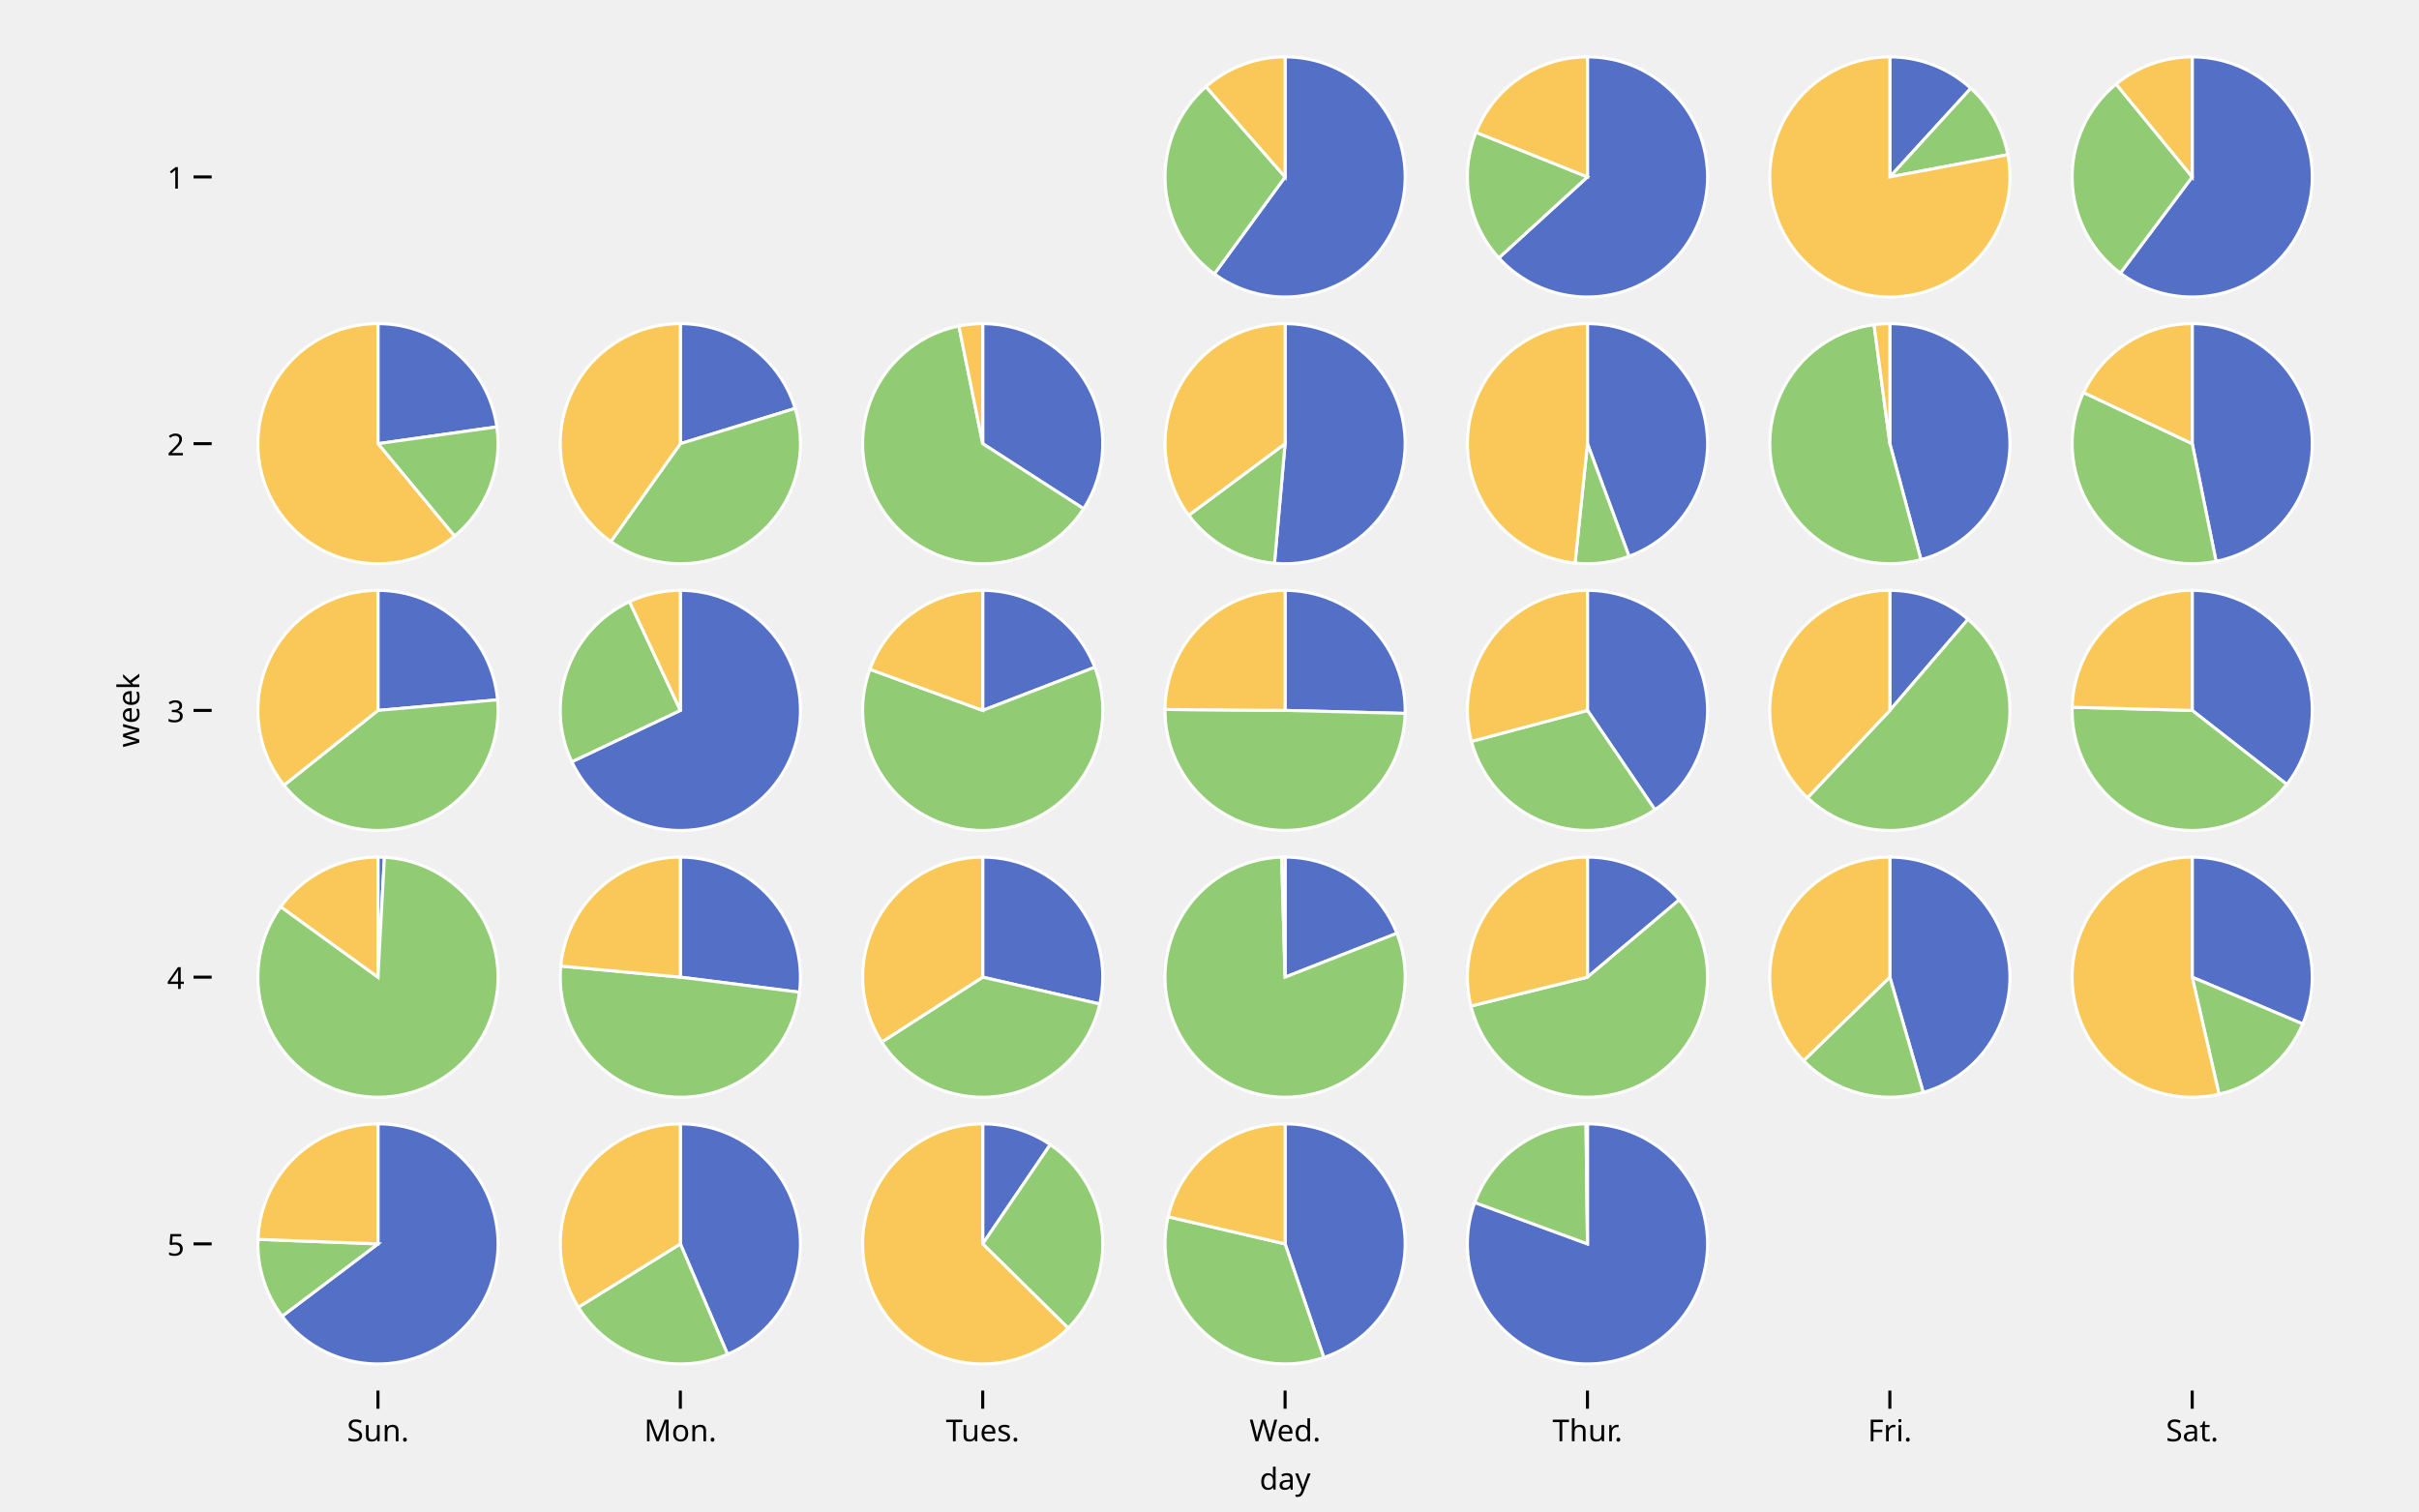
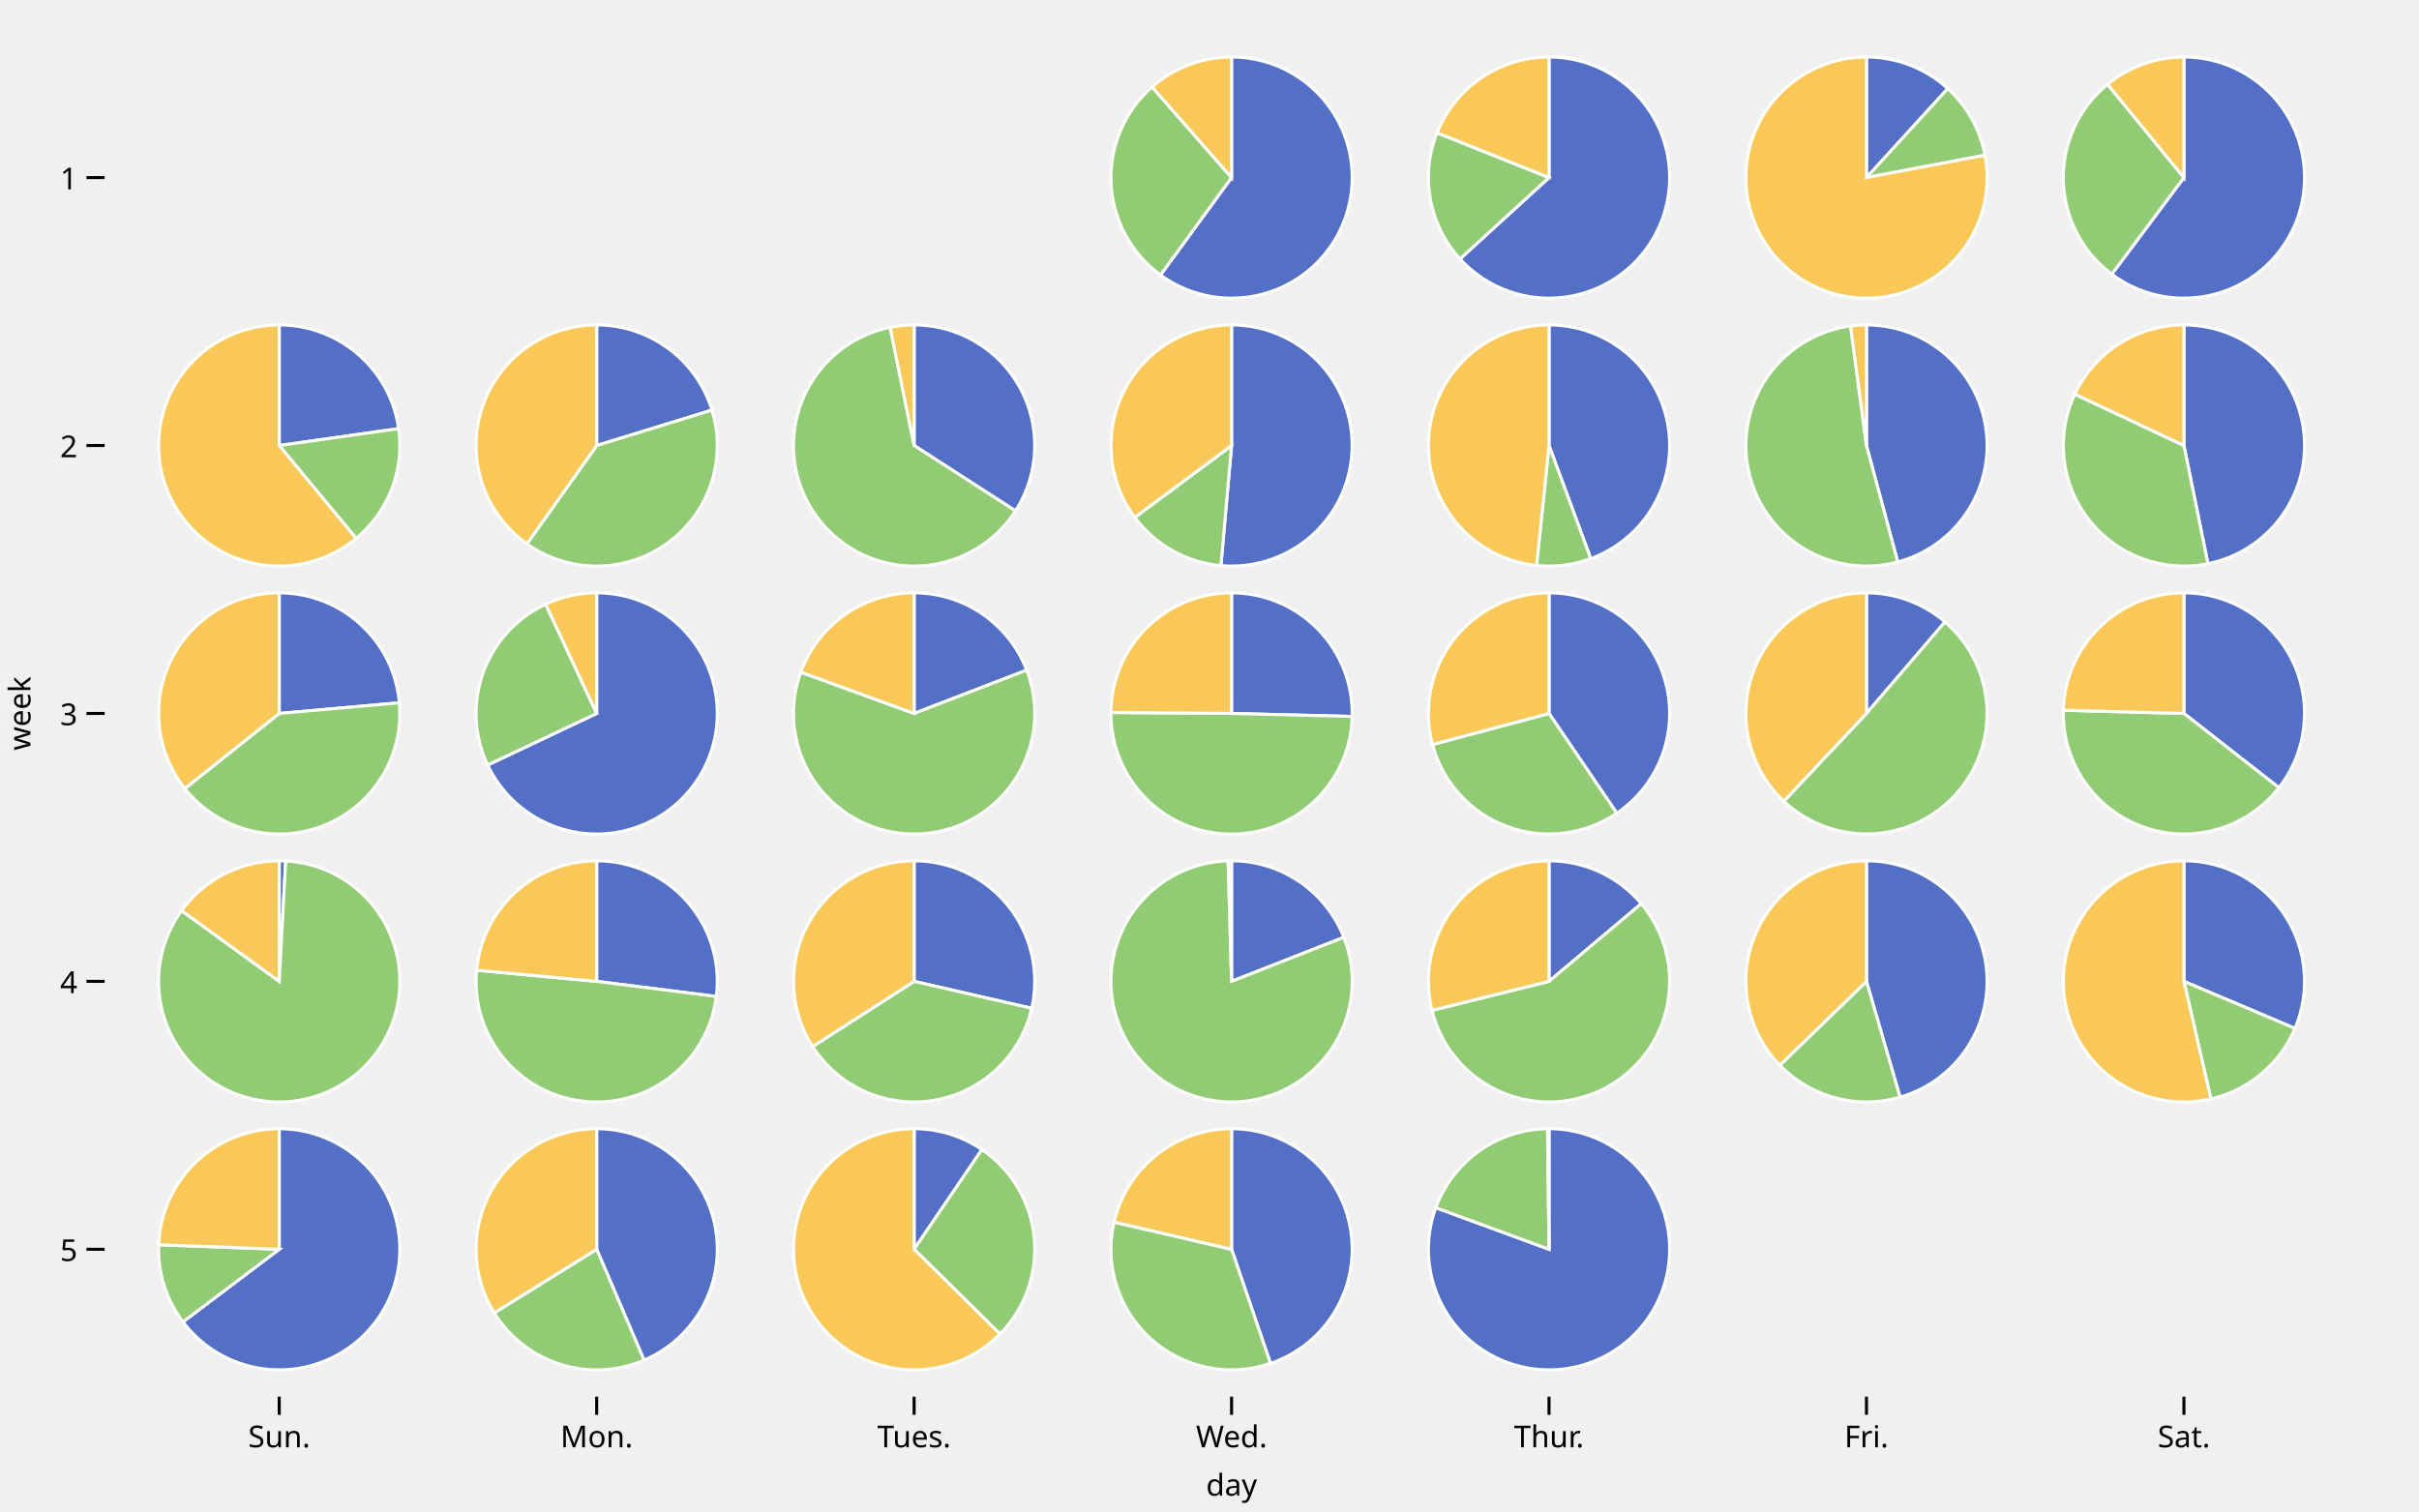
<svg xmlns="http://www.w3.org/2000/svg" width="800" height="500" viewBox="0 0 800 500">
-   <line x1="125" y1="460" x2="125" y2="466" stroke="currentColor" stroke-width="1" />
-   <line x1="225" y1="460" x2="225" y2="466" stroke="currentColor" stroke-width="1" />
-   <line x1="325" y1="460" x2="325" y2="466" stroke="currentColor" stroke-width="1" />
-   <line x1="425" y1="460" x2="425" y2="466" stroke="currentColor" stroke-width="1" />
-   <line x1="525" y1="460" x2="525" y2="466" stroke="currentColor" stroke-width="1" />
-   <line x1="625" y1="460" x2="625" y2="466" stroke="currentColor" stroke-width="1" />
-   <line x1="725" y1="460" x2="725" y2="466" stroke="currentColor" stroke-width="1" />
-   <text x="125" y="469" font-family="system-ui, sans-serif" font-size="10" text-anchor="middle" dominant-baseline="text-before-edge" fill="currentColor">Sun.</text>
-   <text x="225" y="469" font-family="system-ui, sans-serif" font-size="10" text-anchor="middle" dominant-baseline="text-before-edge" fill="currentColor">Mon.</text>
-   <text x="325" y="469" font-family="system-ui, sans-serif" font-size="10" text-anchor="middle" dominant-baseline="text-before-edge" fill="currentColor">Tues.</text>
-   <text x="425" y="469" font-family="system-ui, sans-serif" font-size="10" text-anchor="middle" dominant-baseline="text-before-edge" fill="currentColor">Wed.</text>
-   <text x="525" y="469" font-family="system-ui, sans-serif" font-size="10" text-anchor="middle" dominant-baseline="text-before-edge" fill="currentColor">Thur.</text>
-   <text x="625" y="469" font-family="system-ui, sans-serif" font-size="10" text-anchor="middle" dominant-baseline="text-before-edge" fill="currentColor">Fri.</text>
-   <text x="725" y="469" font-family="system-ui, sans-serif" font-size="10" text-anchor="middle" dominant-baseline="text-before-edge" fill="currentColor">Sat.</text>
-   <text x="425" y="485" font-family="system-ui, sans-serif" font-size="10" text-anchor="middle" dominant-baseline="text-before-edge" fill="currentColor">day</text>
-   <line x1="70" y1="58.529" x2="64" y2="58.529" stroke="currentColor" stroke-width="1" />
-   <line x1="70" y1="146.765" x2="64" y2="146.765" stroke="currentColor" stroke-width="1" />
-   <line x1="70" y1="235" x2="64" y2="235" stroke="currentColor" stroke-width="1" />
-   <line x1="70" y1="323.235" x2="64" y2="323.235" stroke="currentColor" stroke-width="1" />
-   <line x1="70" y1="411.471" x2="64" y2="411.471" stroke="currentColor" stroke-width="1" />
-   <text x="61" y="58.529" font-family="system-ui, sans-serif" font-size="10" text-anchor="end" dominant-baseline="central" fill="currentColor">1</text>
-   <text x="61" y="146.765" font-family="system-ui, sans-serif" font-size="10" text-anchor="end" dominant-baseline="central" fill="currentColor">2</text>
-   <text x="61" y="235" font-family="system-ui, sans-serif" font-size="10" text-anchor="end" dominant-baseline="central" fill="currentColor">3</text>
-   <text x="61" y="323.235" font-family="system-ui, sans-serif" font-size="10" text-anchor="end" dominant-baseline="central" fill="currentColor">4</text>
-   <text x="61" y="411.471" font-family="system-ui, sans-serif" font-size="10" text-anchor="end" dominant-baseline="central" fill="currentColor">5</text>
-   <text x="49" y="235" transform="rotate(-90,49,235)" font-family="system-ui, sans-serif" font-size="10" text-anchor="middle" dominant-baseline="text-after-edge" fill="currentColor">week</text>
-   <g transform="translate(380,18.82353)">
-     <path d="M-23.404,32.075A39.706,39.706,0,1,0,0,-39.706L0,0Z" transform="translate(45,39.70588)" fill="#5470c6" stroke="white" />
-     <path d="M-26.173,-29.858A39.706,39.706,0,0,0,-23.404,32.075L0,0Z" transform="translate(45,39.70588)" fill="#91cc75" stroke="white" />
-     <path d="M0,-39.706A39.706,39.706,0,0,0,-26.173,-29.858L0,0Z" transform="translate(45,39.70588)" fill="#fac858" stroke="white" />
+   <line x1="92.342" y1="462" x2="92.342" y2="468" stroke="currentColor" stroke-width="1" />
+   <line x1="197.328" y1="462" x2="197.328" y2="468" stroke="currentColor" stroke-width="1" />
+   <line x1="302.314" y1="462" x2="302.314" y2="468" stroke="currentColor" stroke-width="1" />
+   <line x1="407.3" y1="462" x2="407.3" y2="468" stroke="currentColor" stroke-width="1" />
+   <line x1="512.286" y1="462" x2="512.286" y2="468" stroke="currentColor" stroke-width="1" />
+   <line x1="617.272" y1="462" x2="617.272" y2="468" stroke="currentColor" stroke-width="1" />
+   <line x1="722.258" y1="462" x2="722.258" y2="468" stroke="currentColor" stroke-width="1" />
+   <text x="92.342" y="471" font-family="system-ui, sans-serif" font-size="10" text-anchor="middle" dominant-baseline="text-before-edge" fill="currentColor">Sun.</text>
+   <text x="197.328" y="471" font-family="system-ui, sans-serif" font-size="10" text-anchor="middle" dominant-baseline="text-before-edge" fill="currentColor">Mon.</text>
+   <text x="302.314" y="471" font-family="system-ui, sans-serif" font-size="10" text-anchor="middle" dominant-baseline="text-before-edge" fill="currentColor">Tues.</text>
+   <text x="407.3" y="471" font-family="system-ui, sans-serif" font-size="10" text-anchor="middle" dominant-baseline="text-before-edge" fill="currentColor">Wed.</text>
+   <text x="512.286" y="471" font-family="system-ui, sans-serif" font-size="10" text-anchor="middle" dominant-baseline="text-before-edge" fill="currentColor">Thur.</text>
+   <text x="617.272" y="471" font-family="system-ui, sans-serif" font-size="10" text-anchor="middle" dominant-baseline="text-before-edge" fill="currentColor">Fri.</text>
+   <text x="722.258" y="471" font-family="system-ui, sans-serif" font-size="10" text-anchor="middle" dominant-baseline="text-before-edge" fill="currentColor">Sat.</text>
+   <text x="407.3" y="487" font-family="system-ui, sans-serif" font-size="10" text-anchor="middle" dominant-baseline="text-before-edge" fill="currentColor">day</text>
+   <line x1="34.6" y1="58.745" x2="28.6" y2="58.745" stroke="currentColor" stroke-width="1" />
+   <line x1="34.6" y1="147.373" x2="28.6" y2="147.373" stroke="currentColor" stroke-width="1" />
+   <line x1="34.6" y1="236" x2="28.6" y2="236" stroke="currentColor" stroke-width="1" />
+   <line x1="34.6" y1="324.627" x2="28.6" y2="324.627" stroke="currentColor" stroke-width="1" />
+   <line x1="34.6" y1="413.255" x2="28.6" y2="413.255" stroke="currentColor" stroke-width="1" />
+   <text x="25.6" y="58.745" font-family="system-ui, sans-serif" font-size="10" text-anchor="end" dominant-baseline="central" fill="currentColor">1</text>
+   <text x="25.6" y="147.373" font-family="system-ui, sans-serif" font-size="10" text-anchor="end" dominant-baseline="central" fill="currentColor">2</text>
+   <text x="25.6" y="236" font-family="system-ui, sans-serif" font-size="10" text-anchor="end" dominant-baseline="central" fill="currentColor">3</text>
+   <text x="25.6" y="324.627" font-family="system-ui, sans-serif" font-size="10" text-anchor="end" dominant-baseline="central" fill="currentColor">4</text>
+   <text x="25.6" y="413.255" font-family="system-ui, sans-serif" font-size="10" text-anchor="end" dominant-baseline="central" fill="currentColor">5</text>
+   <text x="13" y="236" transform="rotate(-90,13,236)" font-family="system-ui, sans-serif" font-size="10" text-anchor="middle" dominant-baseline="text-after-edge" fill="currentColor">week</text>
+   <g transform="translate(360.0563,18.86275)">
+     <path d="M-23.508,32.218A39.882,39.882,0,1,0,0,-39.882L0,0Z" transform="translate(47.24366,39.88235)" fill="#5470c6" stroke="white" />
+     <path d="M-26.29,-29.991A39.882,39.882,0,0,0,-23.508,32.218L0,0Z" transform="translate(47.24366,39.88235)" fill="#91cc75" stroke="white" />
+     <path d="M0,-39.882A39.882,39.882,0,0,0,-26.29,-29.991L0,0Z" transform="translate(47.24366,39.88235)" fill="#fac858" stroke="white" />
  </g>
-   <g transform="translate(380,107.0588)">
-     <path d="M-3.505,39.551A39.706,39.706,0,1,0,0,-39.706L0,0Z" transform="translate(45,39.70588)" fill="#5470c6" stroke="white" />
-     <path d="M-31.869,23.683A39.706,39.706,0,0,0,-3.505,39.551L0,0Z" transform="translate(45,39.70588)" fill="#91cc75" stroke="white" />
-     <path d="M0,-39.706A39.706,39.706,0,0,0,-31.869,23.683L0,0Z" transform="translate(45,39.70588)" fill="#fac858" stroke="white" />
+   <g transform="translate(360.0563,107.4902)">
+     <path d="M-3.521,39.727A39.882,39.882,0,1,0,0,-39.882L0,0Z" transform="translate(47.24366,39.88235)" fill="#5470c6" stroke="white" />
+     <path d="M-32.011,23.789A39.882,39.882,0,0,0,-3.521,39.727L0,0Z" transform="translate(47.24366,39.88235)" fill="#91cc75" stroke="white" />
+     <path d="M0,-39.882A39.882,39.882,0,0,0,-32.011,23.789L0,0Z" transform="translate(47.24366,39.88235)" fill="#fac858" stroke="white" />
  </g>
-   <g transform="translate(380,195.2941)">
-     <path d="M39.693,0.993A39.706,39.706,0,0,0,0,-39.706L0,0Z" transform="translate(45,39.70588)" fill="#5470c6" stroke="white" />
-     <path d="M-39.705,-0.311A39.706,39.706,0,0,0,39.693,0.993L0,0Z" transform="translate(45,39.70588)" fill="#91cc75" stroke="white" />
-     <path d="M0,-39.706A39.706,39.706,0,0,0,-39.705,-0.311L0,0Z" transform="translate(45,39.70588)" fill="#fac858" stroke="white" />
+   <g transform="translate(360.0563,196.1176)">
+     <path d="M39.87,0.997A39.882,39.882,0,0,0,0,-39.882L0,0Z" transform="translate(47.24366,39.88235)" fill="#5470c6" stroke="white" />
+     <path d="M-39.881,-0.312A39.882,39.882,0,0,0,39.87,0.997L0,0Z" transform="translate(47.24366,39.88235)" fill="#91cc75" stroke="white" />
+     <path d="M0,-39.882A39.882,39.882,0,0,0,-39.881,-0.312L0,0Z" transform="translate(47.24366,39.88235)" fill="#fac858" stroke="white" />
  </g>
-   <g transform="translate(380,283.5294)">
-     <path d="M36.96,-14.508A39.706,39.706,0,0,0,0,-39.706L0,0Z" transform="translate(45,39.70588)" fill="#5470c6" stroke="white" />
-     <path d="M-1.136,-39.69A39.706,39.706,0,1,0,36.96,-14.508L0,0Z" transform="translate(45,39.70588)" fill="#91cc75" stroke="white" />
-     <path d="M0,-39.706A39.706,39.706,0,0,0,-1.136,-39.69L0,0Z" transform="translate(45,39.70588)" fill="#fac858" stroke="white" />
+   <g transform="translate(360.0563,284.7451)">
+     <path d="M37.125,-14.573A39.882,39.882,0,0,0,0,-39.882L0,0Z" transform="translate(47.24366,39.88235)" fill="#5470c6" stroke="white" />
+     <path d="M-1.141,-39.866A39.882,39.882,0,1,0,37.125,-14.573L0,0Z" transform="translate(47.24366,39.88235)" fill="#91cc75" stroke="white" />
+     <path d="M0,-39.882A39.882,39.882,0,0,0,-1.141,-39.866L0,0Z" transform="translate(47.24366,39.88235)" fill="#fac858" stroke="white" />
  </g>
-   <g transform="translate(380,371.7647)">
-     <path d="M12.811,37.582A39.706,39.706,0,0,0,0,-39.706L0,0Z" transform="translate(45,39.70588)" fill="#5470c6" stroke="white" />
-     <path d="M-38.68,-8.969A39.706,39.706,0,0,0,12.811,37.582L0,0Z" transform="translate(45,39.70588)" fill="#91cc75" stroke="white" />
-     <path d="M0,-39.706A39.706,39.706,0,0,0,-38.68,-8.969L0,0Z" transform="translate(45,39.70588)" fill="#fac858" stroke="white" />
+   <g transform="translate(360.0563,373.3725)">
+     <path d="M12.868,37.749A39.882,39.882,0,0,0,0,-39.882L0,0Z" transform="translate(47.24366,39.88235)" fill="#5470c6" stroke="white" />
+     <path d="M-38.852,-9.008A39.882,39.882,0,0,0,12.868,37.749L0,0Z" transform="translate(47.24366,39.88235)" fill="#91cc75" stroke="white" />
+     <path d="M0,-39.882A39.882,39.882,0,0,0,-38.852,-9.008L0,0Z" transform="translate(47.24366,39.88235)" fill="#fac858" stroke="white" />
  </g>
-   <g transform="translate(480,18.82353)">
-     <path d="M-29.312,26.784A39.706,39.706,0,1,0,0,-39.706L0,0Z" transform="translate(45,39.70588)" fill="#5470c6" stroke="white" />
-     <path d="M-36.862,-14.755A39.706,39.706,0,0,0,-29.312,26.784L0,0Z" transform="translate(45,39.70588)" fill="#91cc75" stroke="white" />
-     <path d="M0,-39.706A39.706,39.706,0,0,0,-36.862,-14.755L0,0Z" transform="translate(45,39.70588)" fill="#fac858" stroke="white" />
+   <g transform="translate(465.0423,18.86275)">
+     <path d="M-29.442,26.903A39.882,39.882,0,1,0,0,-39.882L0,0Z" transform="translate(47.24366,39.88235)" fill="#5470c6" stroke="white" />
+     <path d="M-37.026,-14.821A39.882,39.882,0,0,0,-29.442,26.903L0,0Z" transform="translate(47.24366,39.88235)" fill="#91cc75" stroke="white" />
+     <path d="M0,-39.882A39.882,39.882,0,0,0,-37.026,-14.821L0,0Z" transform="translate(47.24366,39.88235)" fill="#fac858" stroke="white" />
  </g>
-   <g transform="translate(480,107.0588)">
-     <path d="M13.745,37.251A39.706,39.706,0,0,0,0,-39.706L0,0Z" transform="translate(45,39.70588)" fill="#5470c6" stroke="white" />
-     <path d="M-4.102,39.493A39.706,39.706,0,0,0,13.745,37.251L0,0Z" transform="translate(45,39.70588)" fill="#91cc75" stroke="white" />
-     <path d="M0,-39.706A39.706,39.706,0,0,0,-4.102,39.493L0,0Z" transform="translate(45,39.70588)" fill="#fac858" stroke="white" />
+   <g transform="translate(465.0423,107.4902)">
+     <path d="M13.806,37.416A39.882,39.882,0,0,0,0,-39.882L0,0Z" transform="translate(47.24366,39.88235)" fill="#5470c6" stroke="white" />
+     <path d="M-4.12,39.669A39.882,39.882,0,0,0,13.806,37.416L0,0Z" transform="translate(47.24366,39.88235)" fill="#91cc75" stroke="white" />
+     <path d="M0,-39.882A39.882,39.882,0,0,0,-4.12,39.669L0,0Z" transform="translate(47.24366,39.88235)" fill="#fac858" stroke="white" />
  </g>
-   <g transform="translate(480,195.2941)">
-     <path d="M22.315,32.842A39.706,39.706,0,0,0,0,-39.706L0,0Z" transform="translate(45,39.70588)" fill="#5470c6" stroke="white" />
-     <path d="M-38.361,10.247A39.706,39.706,0,0,0,22.315,32.842L0,0Z" transform="translate(45,39.70588)" fill="#91cc75" stroke="white" />
-     <path d="M0,-39.706A39.706,39.706,0,0,0,-38.361,10.247L0,0Z" transform="translate(45,39.70588)" fill="#fac858" stroke="white" />
+   <g transform="translate(465.0423,196.1176)">
+     <path d="M22.414,32.988A39.882,39.882,0,0,0,0,-39.882L0,0Z" transform="translate(47.24366,39.88235)" fill="#5470c6" stroke="white" />
+     <path d="M-38.531,10.293A39.882,39.882,0,0,0,22.414,32.988L0,0Z" transform="translate(47.24366,39.88235)" fill="#91cc75" stroke="white" />
+     <path d="M0,-39.882A39.882,39.882,0,0,0,-38.531,10.293L0,0Z" transform="translate(47.24366,39.88235)" fill="#fac858" stroke="white" />
  </g>
-   <g transform="translate(480,283.5294)">
-     <path d="M30.363,-25.586A39.706,39.706,0,0,0,0,-39.706L0,0Z" transform="translate(45,39.70588)" fill="#5470c6" stroke="white" />
-     <path d="M-38.539,9.554A39.706,39.706,0,1,0,30.363,-25.586L0,0Z" transform="translate(45,39.70588)" fill="#91cc75" stroke="white" />
-     <path d="M0,-39.706A39.706,39.706,0,0,0,-38.539,9.554L0,0Z" transform="translate(45,39.70588)" fill="#fac858" stroke="white" />
+   <g transform="translate(465.0423,284.7451)">
+     <path d="M30.498,-25.7A39.882,39.882,0,0,0,0,-39.882L0,0Z" transform="translate(47.24366,39.88235)" fill="#5470c6" stroke="white" />
+     <path d="M-38.711,9.596A39.882,39.882,0,1,0,30.498,-25.7L0,0Z" transform="translate(47.24366,39.88235)" fill="#91cc75" stroke="white" />
+     <path d="M0,-39.882A39.882,39.882,0,0,0,-38.711,9.596L0,0Z" transform="translate(47.24366,39.88235)" fill="#fac858" stroke="white" />
  </g>
-   <g transform="translate(480,371.7647)">
-     <path d="M-37.271,-13.689A39.706,39.706,0,1,0,0,-39.706L0,0Z" transform="translate(45,39.70588)" fill="#5470c6" stroke="white" />
-     <path d="M-0.482,-39.703A39.706,39.706,0,0,0,-37.271,-13.689L0,0Z" transform="translate(45,39.70588)" fill="#91cc75" stroke="white" />
-     <path d="M0,-39.706A39.706,39.706,0,0,0,-0.482,-39.703L0,0Z" transform="translate(45,39.70588)" fill="#fac858" stroke="white" />
+   <g transform="translate(465.0423,373.3725)">
+     <path d="M-37.437,-13.75A39.882,39.882,0,1,0,0,-39.882L0,0Z" transform="translate(47.24366,39.88235)" fill="#5470c6" stroke="white" />
+     <path d="M-0.484,-39.879A39.882,39.882,0,0,0,-37.437,-13.75L0,0Z" transform="translate(47.24366,39.88235)" fill="#91cc75" stroke="white" />
+     <path d="M0,-39.882A39.882,39.882,0,0,0,-0.484,-39.879L0,0Z" transform="translate(47.24366,39.88235)" fill="#fac858" stroke="white" />
  </g>
-   <g transform="translate(580,18.82353)">
-     <path d="M26.778,-29.317A39.706,39.706,0,0,0,0,-39.706L0,0Z" transform="translate(45,39.70588)" fill="#5470c6" stroke="white" />
-     <path d="M39.017,-7.365A39.706,39.706,0,0,0,26.778,-29.317L0,0Z" transform="translate(45,39.70588)" fill="#91cc75" stroke="white" />
-     <path d="M0,-39.706A39.706,39.706,0,1,0,39.017,-7.365L0,0Z" transform="translate(45,39.70588)" fill="#fac858" stroke="white" />
+   <g transform="translate(570.0282,18.86275)">
+     <path d="M26.897,-29.448A39.882,39.882,0,0,0,0,-39.882L0,0Z" transform="translate(47.24366,39.88235)" fill="#5470c6" stroke="white" />
+     <path d="M39.19,-7.398A39.882,39.882,0,0,0,26.897,-29.448L0,0Z" transform="translate(47.24366,39.88235)" fill="#91cc75" stroke="white" />
+     <path d="M0,-39.882A39.882,39.882,0,1,0,39.19,-7.398L0,0Z" transform="translate(47.24366,39.88235)" fill="#fac858" stroke="white" />
  </g>
-   <g transform="translate(580,107.0588)">
-     <path d="M10.288,38.35A39.706,39.706,0,0,0,0,-39.706L0,0Z" transform="translate(45,39.70588)" fill="#5470c6" stroke="white" />
-     <path d="M-5.224,-39.361A39.706,39.706,0,1,0,10.288,38.35L0,0Z" transform="translate(45,39.70588)" fill="#91cc75" stroke="white" />
-     <path d="M0,-39.706A39.706,39.706,0,0,0,-5.224,-39.361L0,0Z" transform="translate(45,39.70588)" fill="#fac858" stroke="white" />
+   <g transform="translate(570.0282,107.4902)">
+     <path d="M10.333,38.52A39.882,39.882,0,0,0,0,-39.882L0,0Z" transform="translate(47.24366,39.88235)" fill="#5470c6" stroke="white" />
+     <path d="M-5.247,-39.536A39.882,39.882,0,1,0,10.333,38.52L0,0Z" transform="translate(47.24366,39.88235)" fill="#91cc75" stroke="white" />
+     <path d="M0,-39.882A39.882,39.882,0,0,0,-5.247,-39.536L0,0Z" transform="translate(47.24366,39.88235)" fill="#fac858" stroke="white" />
  </g>
-   <g transform="translate(580,195.2941)">
-     <path d="M25.852,-30.137A39.706,39.706,0,0,0,0,-39.706L0,0Z" transform="translate(45,39.70588)" fill="#5470c6" stroke="white" />
-     <path d="M-27.225,28.902A39.706,39.706,0,1,0,25.852,-30.137L0,0Z" transform="translate(45,39.70588)" fill="#91cc75" stroke="white" />
-     <path d="M0,-39.706A39.706,39.706,0,0,0,-27.225,28.902L0,0Z" transform="translate(45,39.70588)" fill="#fac858" stroke="white" />
+   <g transform="translate(570.0282,196.1176)">
+     <path d="M25.967,-30.271A39.882,39.882,0,0,0,0,-39.882L0,0Z" transform="translate(47.24366,39.88235)" fill="#5470c6" stroke="white" />
+     <path d="M-27.346,29.031A39.882,39.882,0,1,0,25.967,-30.271L0,0Z" transform="translate(47.24366,39.88235)" fill="#91cc75" stroke="white" />
+     <path d="M0,-39.882A39.882,39.882,0,0,0,-27.346,29.031L0,0Z" transform="translate(47.24366,39.88235)" fill="#fac858" stroke="white" />
  </g>
-   <g transform="translate(580,283.5294)">
-     <path d="M11.059,38.135A39.706,39.706,0,0,0,0,-39.706L0,0Z" transform="translate(45,39.70588)" fill="#5470c6" stroke="white" />
-     <path d="M-28.527,27.618A39.706,39.706,0,0,0,11.059,38.135L0,0Z" transform="translate(45,39.70588)" fill="#91cc75" stroke="white" />
-     <path d="M0,-39.706A39.706,39.706,0,0,0,-28.527,27.618L0,0Z" transform="translate(45,39.70588)" fill="#fac858" stroke="white" />
+   <g transform="translate(570.0282,284.7451)">
+     <path d="M11.108,38.304A39.882,39.882,0,0,0,0,-39.882L0,0Z" transform="translate(47.24366,39.88235)" fill="#5470c6" stroke="white" />
+     <path d="M-28.654,27.741A39.882,39.882,0,0,0,11.108,38.304L0,0Z" transform="translate(47.24366,39.88235)" fill="#91cc75" stroke="white" />
+     <path d="M0,-39.882A39.882,39.882,0,0,0,-28.654,27.741L0,0Z" transform="translate(47.24366,39.88235)" fill="#fac858" stroke="white" />
  </g>
-   <g transform="translate(680,18.82353)">
-     <path d="M-23.755,31.816A39.706,39.706,0,1,0,0,-39.706L0,0Z" transform="translate(45,39.70588)" fill="#5470c6" stroke="white" />
-     <path d="M-25.163,-30.715A39.706,39.706,0,0,0,-23.755,31.816L0,0Z" transform="translate(45,39.70588)" fill="#91cc75" stroke="white" />
-     <path d="M0,-39.706A39.706,39.706,0,0,0,-25.163,-30.715L0,0Z" transform="translate(45,39.70588)" fill="#fac858" stroke="white" />
+   <g transform="translate(675.0141,18.86275)">
+     <path d="M-23.861,31.957A39.882,39.882,0,1,0,0,-39.882L0,0Z" transform="translate(47.24366,39.88235)" fill="#5470c6" stroke="white" />
+     <path d="M-25.274,-30.851A39.882,39.882,0,0,0,-23.861,31.957L0,0Z" transform="translate(47.24366,39.88235)" fill="#91cc75" stroke="white" />
+     <path d="M0,-39.882A39.882,39.882,0,0,0,-25.274,-30.851L0,0Z" transform="translate(47.24366,39.88235)" fill="#fac858" stroke="white" />
  </g>
-   <g transform="translate(680,107.0588)">
-     <path d="M7.894,38.913A39.706,39.706,0,0,0,0,-39.706L0,0Z" transform="translate(45,39.70588)" fill="#5470c6" stroke="white" />
-     <path d="M-35.924,-16.913A39.706,39.706,0,0,0,7.894,38.913L0,0Z" transform="translate(45,39.70588)" fill="#91cc75" stroke="white" />
-     <path d="M0,-39.706A39.706,39.706,0,0,0,-35.924,-16.913L0,0Z" transform="translate(45,39.70588)" fill="#fac858" stroke="white" />
+   <g transform="translate(675.0141,107.4902)">
+     <path d="M7.929,39.086A39.882,39.882,0,0,0,0,-39.882L0,0Z" transform="translate(47.24366,39.88235)" fill="#5470c6" stroke="white" />
+     <path d="M-36.083,-16.988A39.882,39.882,0,0,0,7.929,39.086L0,0Z" transform="translate(47.24366,39.88235)" fill="#91cc75" stroke="white" />
+     <path d="M0,-39.882A39.882,39.882,0,0,0,-36.083,-16.988L0,0Z" transform="translate(47.24366,39.88235)" fill="#fac858" stroke="white" />
  </g>
-   <g transform="translate(680,195.2941)">
-     <path d="M31.279,24.458A39.706,39.706,0,0,0,0,-39.706L0,0Z" transform="translate(45,39.70588)" fill="#5470c6" stroke="white" />
-     <path d="M-39.692,-1.05A39.706,39.706,0,0,0,31.279,24.458L0,0Z" transform="translate(45,39.70588)" fill="#91cc75" stroke="white" />
-     <path d="M0,-39.706A39.706,39.706,0,0,0,-39.692,-1.05L0,0Z" transform="translate(45,39.70588)" fill="#fac858" stroke="white" />
+   <g transform="translate(675.0141,196.1176)">
+     <path d="M31.418,24.566A39.882,39.882,0,0,0,0,-39.882L0,0Z" transform="translate(47.24366,39.88235)" fill="#5470c6" stroke="white" />
+     <path d="M-39.868,-1.055A39.882,39.882,0,0,0,31.418,24.566L0,0Z" transform="translate(47.24366,39.88235)" fill="#91cc75" stroke="white" />
+     <path d="M0,-39.882A39.882,39.882,0,0,0,-39.868,-1.055L0,0Z" transform="translate(47.24366,39.88235)" fill="#fac858" stroke="white" />
  </g>
-   <g transform="translate(680,283.5294)">
-     <path d="M36.563,15.481A39.706,39.706,0,0,0,0,-39.706L0,0Z" transform="translate(45,39.70588)" fill="#5470c6" stroke="white" />
-     <path d="M8.861,38.704A39.706,39.706,0,0,0,36.563,15.481L0,0Z" transform="translate(45,39.70588)" fill="#91cc75" stroke="white" />
-     <path d="M0,-39.706A39.706,39.706,0,1,0,8.861,38.704L0,0Z" transform="translate(45,39.70588)" fill="#fac858" stroke="white" />
+   <g transform="translate(675.0141,284.7451)">
+     <path d="M36.726,15.55A39.882,39.882,0,0,0,0,-39.882L0,0Z" transform="translate(47.24366,39.88235)" fill="#5470c6" stroke="white" />
+     <path d="M8.901,38.876A39.882,39.882,0,0,0,36.726,15.55L0,0Z" transform="translate(47.24366,39.88235)" fill="#91cc75" stroke="white" />
+     <path d="M0,-39.882A39.882,39.882,0,1,0,8.901,38.876L0,0Z" transform="translate(47.24366,39.88235)" fill="#fac858" stroke="white" />
  </g>
-   <g transform="translate(80,107.0588)">
-     <path d="M39.315,-5.561A39.706,39.706,0,0,0,0,-39.706L0,0Z" transform="translate(45,39.70588)" fill="#5470c6" stroke="white" />
-     <path d="M25.319,30.586A39.706,39.706,0,0,0,39.315,-5.561L0,0Z" transform="translate(45,39.70588)" fill="#91cc75" stroke="white" />
-     <path d="M0,-39.706A39.706,39.706,0,1,0,25.319,30.586L0,0Z" transform="translate(45,39.70588)" fill="#fac858" stroke="white" />
+   <g transform="translate(45.09859,107.4902)">
+     <path d="M39.489,-5.586A39.882,39.882,0,0,0,0,-39.882L0,0Z" transform="translate(47.24366,39.88235)" fill="#5470c6" stroke="white" />
+     <path d="M25.431,30.722A39.882,39.882,0,0,0,39.489,-5.586L0,0Z" transform="translate(47.24366,39.88235)" fill="#91cc75" stroke="white" />
+     <path d="M0,-39.882A39.882,39.882,0,1,0,25.431,30.722L0,0Z" transform="translate(47.24366,39.88235)" fill="#fac858" stroke="white" />
  </g>
-   <g transform="translate(80,195.2941)">
-     <path d="M39.551,-3.507A39.706,39.706,0,0,0,0,-39.706L0,0Z" transform="translate(45,39.70588)" fill="#5470c6" stroke="white" />
-     <path d="M-31.068,24.726A39.706,39.706,0,0,0,39.551,-3.507L0,0Z" transform="translate(45,39.70588)" fill="#91cc75" stroke="white" />
-     <path d="M0,-39.706A39.706,39.706,0,0,0,-31.068,24.726L0,0Z" transform="translate(45,39.70588)" fill="#fac858" stroke="white" />
+   <g transform="translate(45.09859,196.1176)">
+     <path d="M39.727,-3.522A39.882,39.882,0,0,0,0,-39.882L0,0Z" transform="translate(47.24366,39.88235)" fill="#5470c6" stroke="white" />
+     <path d="M-31.206,24.836A39.882,39.882,0,0,0,39.727,-3.522L0,0Z" transform="translate(47.24366,39.88235)" fill="#91cc75" stroke="white" />
+     <path d="M0,-39.882A39.882,39.882,0,0,0,-31.206,24.836L0,0Z" transform="translate(47.24366,39.88235)" fill="#fac858" stroke="white" />
  </g>
-   <g transform="translate(80,283.5294)">
-     <path d="M2.132,-39.649A39.706,39.706,0,0,0,0,-39.706L0,0Z" transform="translate(45,39.70588)" fill="#5470c6" stroke="white" />
-     <path d="M-32.15,-23.3A39.706,39.706,0,1,0,2.132,-39.649L0,0Z" transform="translate(45,39.70588)" fill="#91cc75" stroke="white" />
-     <path d="M0,-39.706A39.706,39.706,0,0,0,-32.15,-23.3L0,0Z" transform="translate(45,39.70588)" fill="#fac858" stroke="white" />
+   <g transform="translate(45.09859,284.7451)">
+     <path d="M2.141,-39.825A39.882,39.882,0,0,0,0,-39.882L0,0Z" transform="translate(47.24366,39.88235)" fill="#5470c6" stroke="white" />
+     <path d="M-32.293,-23.404A39.882,39.882,0,1,0,2.141,-39.825L0,0Z" transform="translate(47.24366,39.88235)" fill="#91cc75" stroke="white" />
+     <path d="M0,-39.882A39.882,39.882,0,0,0,-32.293,-23.404L0,0Z" transform="translate(47.24366,39.88235)" fill="#fac858" stroke="white" />
  </g>
-   <g transform="translate(80,371.7647)">
-     <path d="M-31.693,23.919A39.706,39.706,0,1,0,0,-39.706L0,0Z" transform="translate(45,39.70588)" fill="#5470c6" stroke="white" />
-     <path d="M-39.678,-1.496A39.706,39.706,0,0,0,-31.693,23.919L0,0Z" transform="translate(45,39.70588)" fill="#91cc75" stroke="white" />
-     <path d="M0,-39.706A39.706,39.706,0,0,0,-39.678,-1.496L0,0Z" transform="translate(45,39.70588)" fill="#fac858" stroke="white" />
+   <g transform="translate(45.09859,373.3725)">
+     <path d="M-31.833,24.026A39.882,39.882,0,1,0,0,-39.882L0,0Z" transform="translate(47.24366,39.88235)" fill="#5470c6" stroke="white" />
+     <path d="M-39.854,-1.503A39.882,39.882,0,0,0,-31.833,24.026L0,0Z" transform="translate(47.24366,39.88235)" fill="#91cc75" stroke="white" />
+     <path d="M0,-39.882A39.882,39.882,0,0,0,-39.854,-1.503L0,0Z" transform="translate(47.24366,39.88235)" fill="#fac858" stroke="white" />
  </g>
-   <g transform="translate(180,107.0588)">
-     <path d="M37.956,-11.658A39.706,39.706,0,0,0,0,-39.706L0,0Z" transform="translate(45,39.70588)" fill="#5470c6" stroke="white" />
-     <path d="M-22.974,32.384A39.706,39.706,0,0,0,37.956,-11.658L0,0Z" transform="translate(45,39.70588)" fill="#91cc75" stroke="white" />
-     <path d="M0,-39.706A39.706,39.706,0,0,0,-22.974,32.384L0,0Z" transform="translate(45,39.70588)" fill="#fac858" stroke="white" />
+   <g transform="translate(150.0845,107.4902)">
+     <path d="M38.125,-11.71A39.882,39.882,0,0,0,0,-39.882L0,0Z" transform="translate(47.24366,39.88235)" fill="#5470c6" stroke="white" />
+     <path d="M-23.076,32.528A39.882,39.882,0,0,0,38.125,-11.71L0,0Z" transform="translate(47.24366,39.88235)" fill="#91cc75" stroke="white" />
+     <path d="M0,-39.882A39.882,39.882,0,0,0,-23.076,32.528L0,0Z" transform="translate(47.24366,39.88235)" fill="#fac858" stroke="white" />
  </g>
-   <g transform="translate(180,195.2941)">
-     <path d="M-35.888,16.989A39.706,39.706,0,1,0,0,-39.706L0,0Z" transform="translate(45,39.70588)" fill="#5470c6" stroke="white" />
-     <path d="M-16.799,-35.977A39.706,39.706,0,0,0,-35.888,16.989L0,0Z" transform="translate(45,39.70588)" fill="#91cc75" stroke="white" />
-     <path d="M0,-39.706A39.706,39.706,0,0,0,-16.799,-35.977L0,0Z" transform="translate(45,39.70588)" fill="#fac858" stroke="white" />
+   <g transform="translate(150.0845,196.1176)">
+     <path d="M-36.047,17.064A39.882,39.882,0,1,0,0,-39.882L0,0Z" transform="translate(47.24366,39.88235)" fill="#5470c6" stroke="white" />
+     <path d="M-16.873,-36.137A39.882,39.882,0,0,0,-36.047,17.064L0,0Z" transform="translate(47.24366,39.88235)" fill="#91cc75" stroke="white" />
+     <path d="M0,-39.882A39.882,39.882,0,0,0,-16.873,-36.137L0,0Z" transform="translate(47.24366,39.88235)" fill="#fac858" stroke="white" />
  </g>
-   <g transform="translate(180,283.5294)">
-     <path d="M39.392,4.984A39.706,39.706,0,0,0,0,-39.706L0,0Z" transform="translate(45,39.70588)" fill="#5470c6" stroke="white" />
-     <path d="M-39.536,-3.674A39.706,39.706,0,0,0,39.392,4.984L0,0Z" transform="translate(45,39.70588)" fill="#91cc75" stroke="white" />
-     <path d="M0,-39.706A39.706,39.706,0,0,0,-39.536,-3.674L0,0Z" transform="translate(45,39.70588)" fill="#fac858" stroke="white" />
+   <g transform="translate(150.0845,284.7451)">
+     <path d="M39.567,5.006A39.882,39.882,0,0,0,0,-39.882L0,0Z" transform="translate(47.24366,39.88235)" fill="#5470c6" stroke="white" />
+     <path d="M-39.711,-3.69A39.882,39.882,0,0,0,39.567,5.006L0,0Z" transform="translate(47.24366,39.88235)" fill="#91cc75" stroke="white" />
+     <path d="M0,-39.882A39.882,39.882,0,0,0,-39.711,-3.69L0,0Z" transform="translate(47.24366,39.88235)" fill="#fac858" stroke="white" />
  </g>
-   <g transform="translate(180,371.7647)">
-     <path d="M15.611,36.508A39.706,39.706,0,0,0,0,-39.706L0,0Z" transform="translate(45,39.70588)" fill="#5470c6" stroke="white" />
-     <path d="M-33.729,20.949A39.706,39.706,0,0,0,15.611,36.508L0,0Z" transform="translate(45,39.70588)" fill="#91cc75" stroke="white" />
-     <path d="M0,-39.706A39.706,39.706,0,0,0,-33.729,20.949L0,0Z" transform="translate(45,39.70588)" fill="#fac858" stroke="white" />
+   <g transform="translate(150.0845,373.3725)">
+     <path d="M15.68,36.671A39.882,39.882,0,0,0,0,-39.882L0,0Z" transform="translate(47.24366,39.88235)" fill="#5470c6" stroke="white" />
+     <path d="M-33.879,21.043A39.882,39.882,0,0,0,15.68,36.671L0,0Z" transform="translate(47.24366,39.88235)" fill="#91cc75" stroke="white" />
+     <path d="M0,-39.882A39.882,39.882,0,0,0,-33.879,21.043L0,0Z" transform="translate(47.24366,39.88235)" fill="#fac858" stroke="white" />
  </g>
-   <g transform="translate(280,107.0588)">
-     <path d="M33.366,21.524A39.706,39.706,0,0,0,0,-39.706L0,0Z" transform="translate(45,39.70588)" fill="#5470c6" stroke="white" />
-     <path d="M-7.888,-38.914A39.706,39.706,0,1,0,33.366,21.524L0,0Z" transform="translate(45,39.70588)" fill="#91cc75" stroke="white" />
-     <path d="M0,-39.706A39.706,39.706,0,0,0,-7.888,-38.914L0,0Z" transform="translate(45,39.70588)" fill="#fac858" stroke="white" />
+   <g transform="translate(255.0704,107.4902)">
+     <path d="M33.514,21.619A39.882,39.882,0,0,0,0,-39.882L0,0Z" transform="translate(47.24366,39.88235)" fill="#5470c6" stroke="white" />
+     <path d="M-7.923,-39.087A39.882,39.882,0,1,0,33.514,21.619L0,0Z" transform="translate(47.24366,39.88235)" fill="#91cc75" stroke="white" />
+     <path d="M0,-39.882A39.882,39.882,0,0,0,-7.923,-39.087L0,0Z" transform="translate(47.24366,39.88235)" fill="#fac858" stroke="white" />
  </g>
-   <g transform="translate(280,195.2941)">
-     <path d="M37.054,-14.267A39.706,39.706,0,0,0,0,-39.706L0,0Z" transform="translate(45,39.70588)" fill="#5470c6" stroke="white" />
-     <path d="M-37.306,-13.594A39.706,39.706,0,1,0,37.054,-14.267L0,0Z" transform="translate(45,39.70588)" fill="#91cc75" stroke="white" />
-     <path d="M0,-39.706A39.706,39.706,0,0,0,-37.306,-13.594L0,0Z" transform="translate(45,39.70588)" fill="#fac858" stroke="white" />
+   <g transform="translate(255.0704,196.1176)">
+     <path d="M37.219,-14.331A39.882,39.882,0,0,0,0,-39.882L0,0Z" transform="translate(47.24366,39.88235)" fill="#5470c6" stroke="white" />
+     <path d="M-37.472,-13.655A39.882,39.882,0,1,0,37.219,-14.331L0,0Z" transform="translate(47.24366,39.88235)" fill="#91cc75" stroke="white" />
+     <path d="M0,-39.882A39.882,39.882,0,0,0,-37.472,-13.655L0,0Z" transform="translate(47.24366,39.88235)" fill="#fac858" stroke="white" />
  </g>
-   <g transform="translate(280,283.5294)">
-     <path d="M38.702,8.872A39.706,39.706,0,0,0,0,-39.706L0,0Z" transform="translate(45,39.70588)" fill="#5470c6" stroke="white" />
-     <path d="M-33.405,21.463A39.706,39.706,0,0,0,38.702,8.872L0,0Z" transform="translate(45,39.70588)" fill="#91cc75" stroke="white" />
-     <path d="M0,-39.706A39.706,39.706,0,0,0,-33.405,21.463L0,0Z" transform="translate(45,39.70588)" fill="#fac858" stroke="white" />
+   <g transform="translate(255.0704,284.7451)">
+     <path d="M38.874,8.911A39.882,39.882,0,0,0,0,-39.882L0,0Z" transform="translate(47.24366,39.88235)" fill="#5470c6" stroke="white" />
+     <path d="M-33.554,21.558A39.882,39.882,0,0,0,38.874,8.911L0,0Z" transform="translate(47.24366,39.88235)" fill="#91cc75" stroke="white" />
+     <path d="M0,-39.882A39.882,39.882,0,0,0,-33.554,21.558L0,0Z" transform="translate(47.24366,39.88235)" fill="#fac858" stroke="white" />
  </g>
-   <g transform="translate(280,371.7647)">
-     <path d="M22.326,-32.835A39.706,39.706,0,0,0,0,-39.706L0,0Z" transform="translate(45,39.70588)" fill="#5470c6" stroke="white" />
-     <path d="M28.263,27.888A39.706,39.706,0,0,0,22.326,-32.835L0,0Z" transform="translate(45,39.70588)" fill="#91cc75" stroke="white" />
-     <path d="M0,-39.706A39.706,39.706,0,1,0,28.263,27.888L0,0Z" transform="translate(45,39.70588)" fill="#fac858" stroke="white" />
+   <g transform="translate(255.0704,373.3725)">
+     <path d="M22.425,-32.981A39.882,39.882,0,0,0,0,-39.882L0,0Z" transform="translate(47.24366,39.88235)" fill="#5470c6" stroke="white" />
+     <path d="M28.389,28.012A39.882,39.882,0,0,0,22.425,-32.981L0,0Z" transform="translate(47.24366,39.88235)" fill="#91cc75" stroke="white" />
+     <path d="M0,-39.882A39.882,39.882,0,1,0,28.389,28.012L0,0Z" transform="translate(47.24366,39.88235)" fill="#fac858" stroke="white" />
  </g>
</svg>
